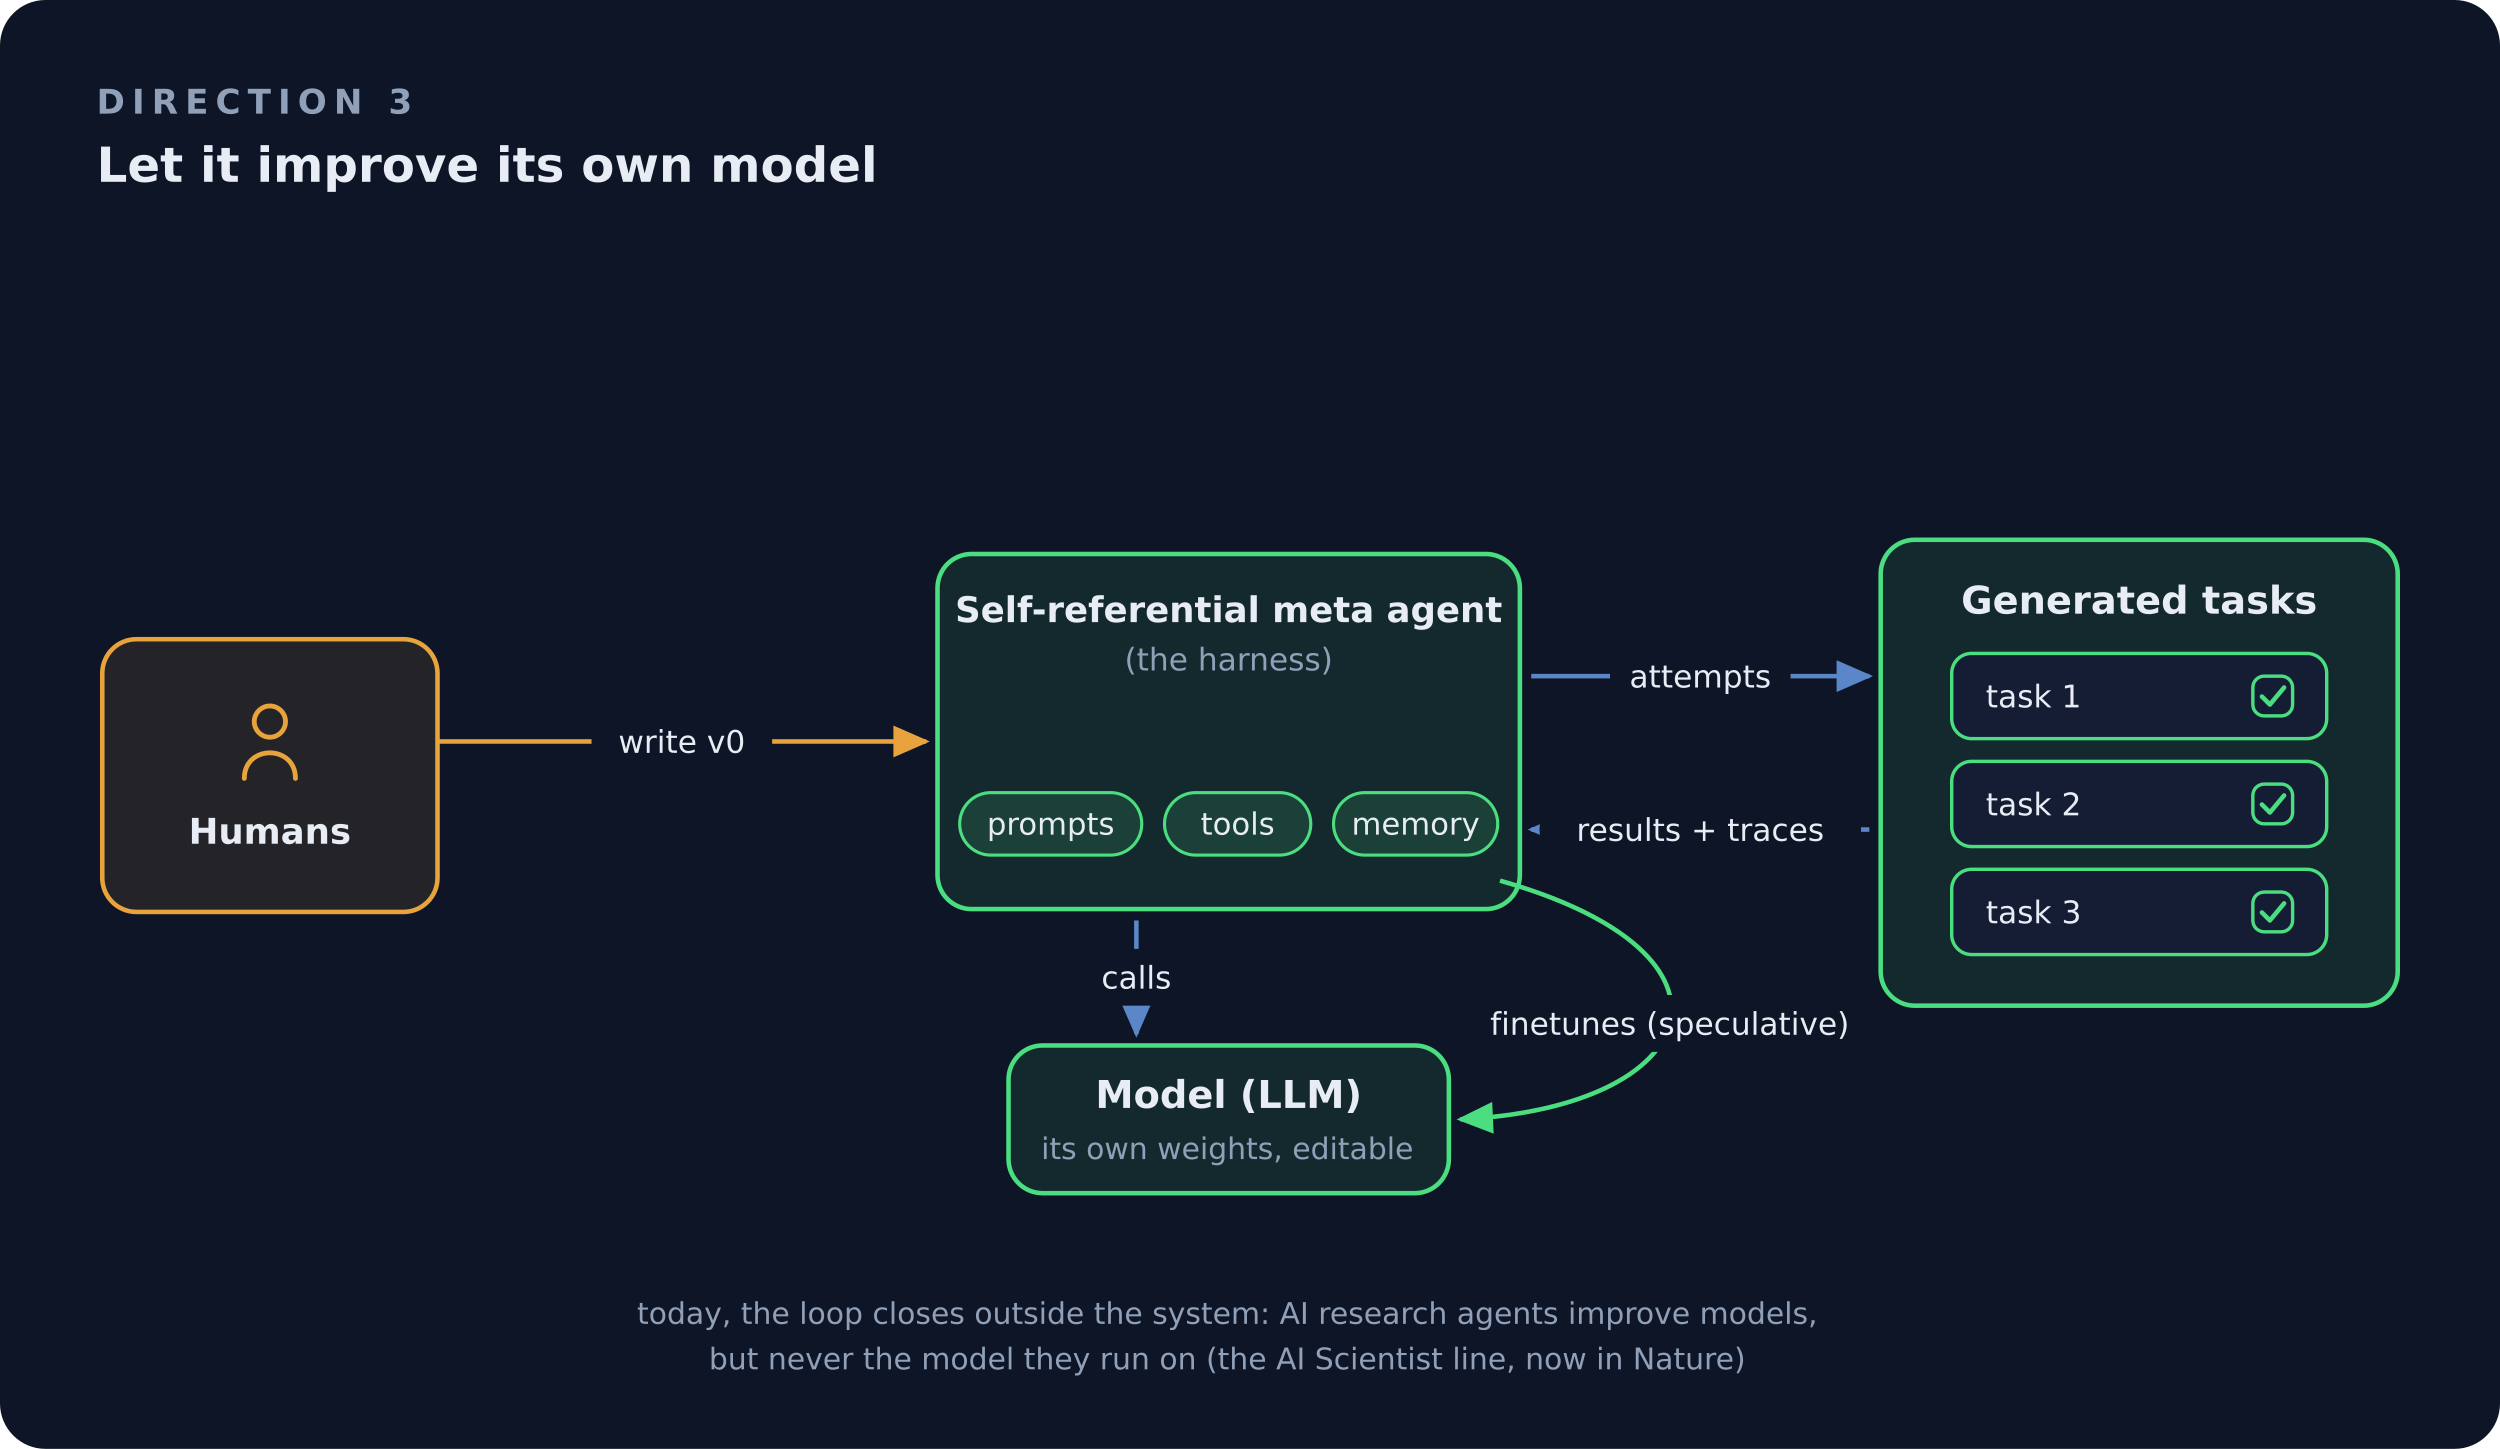
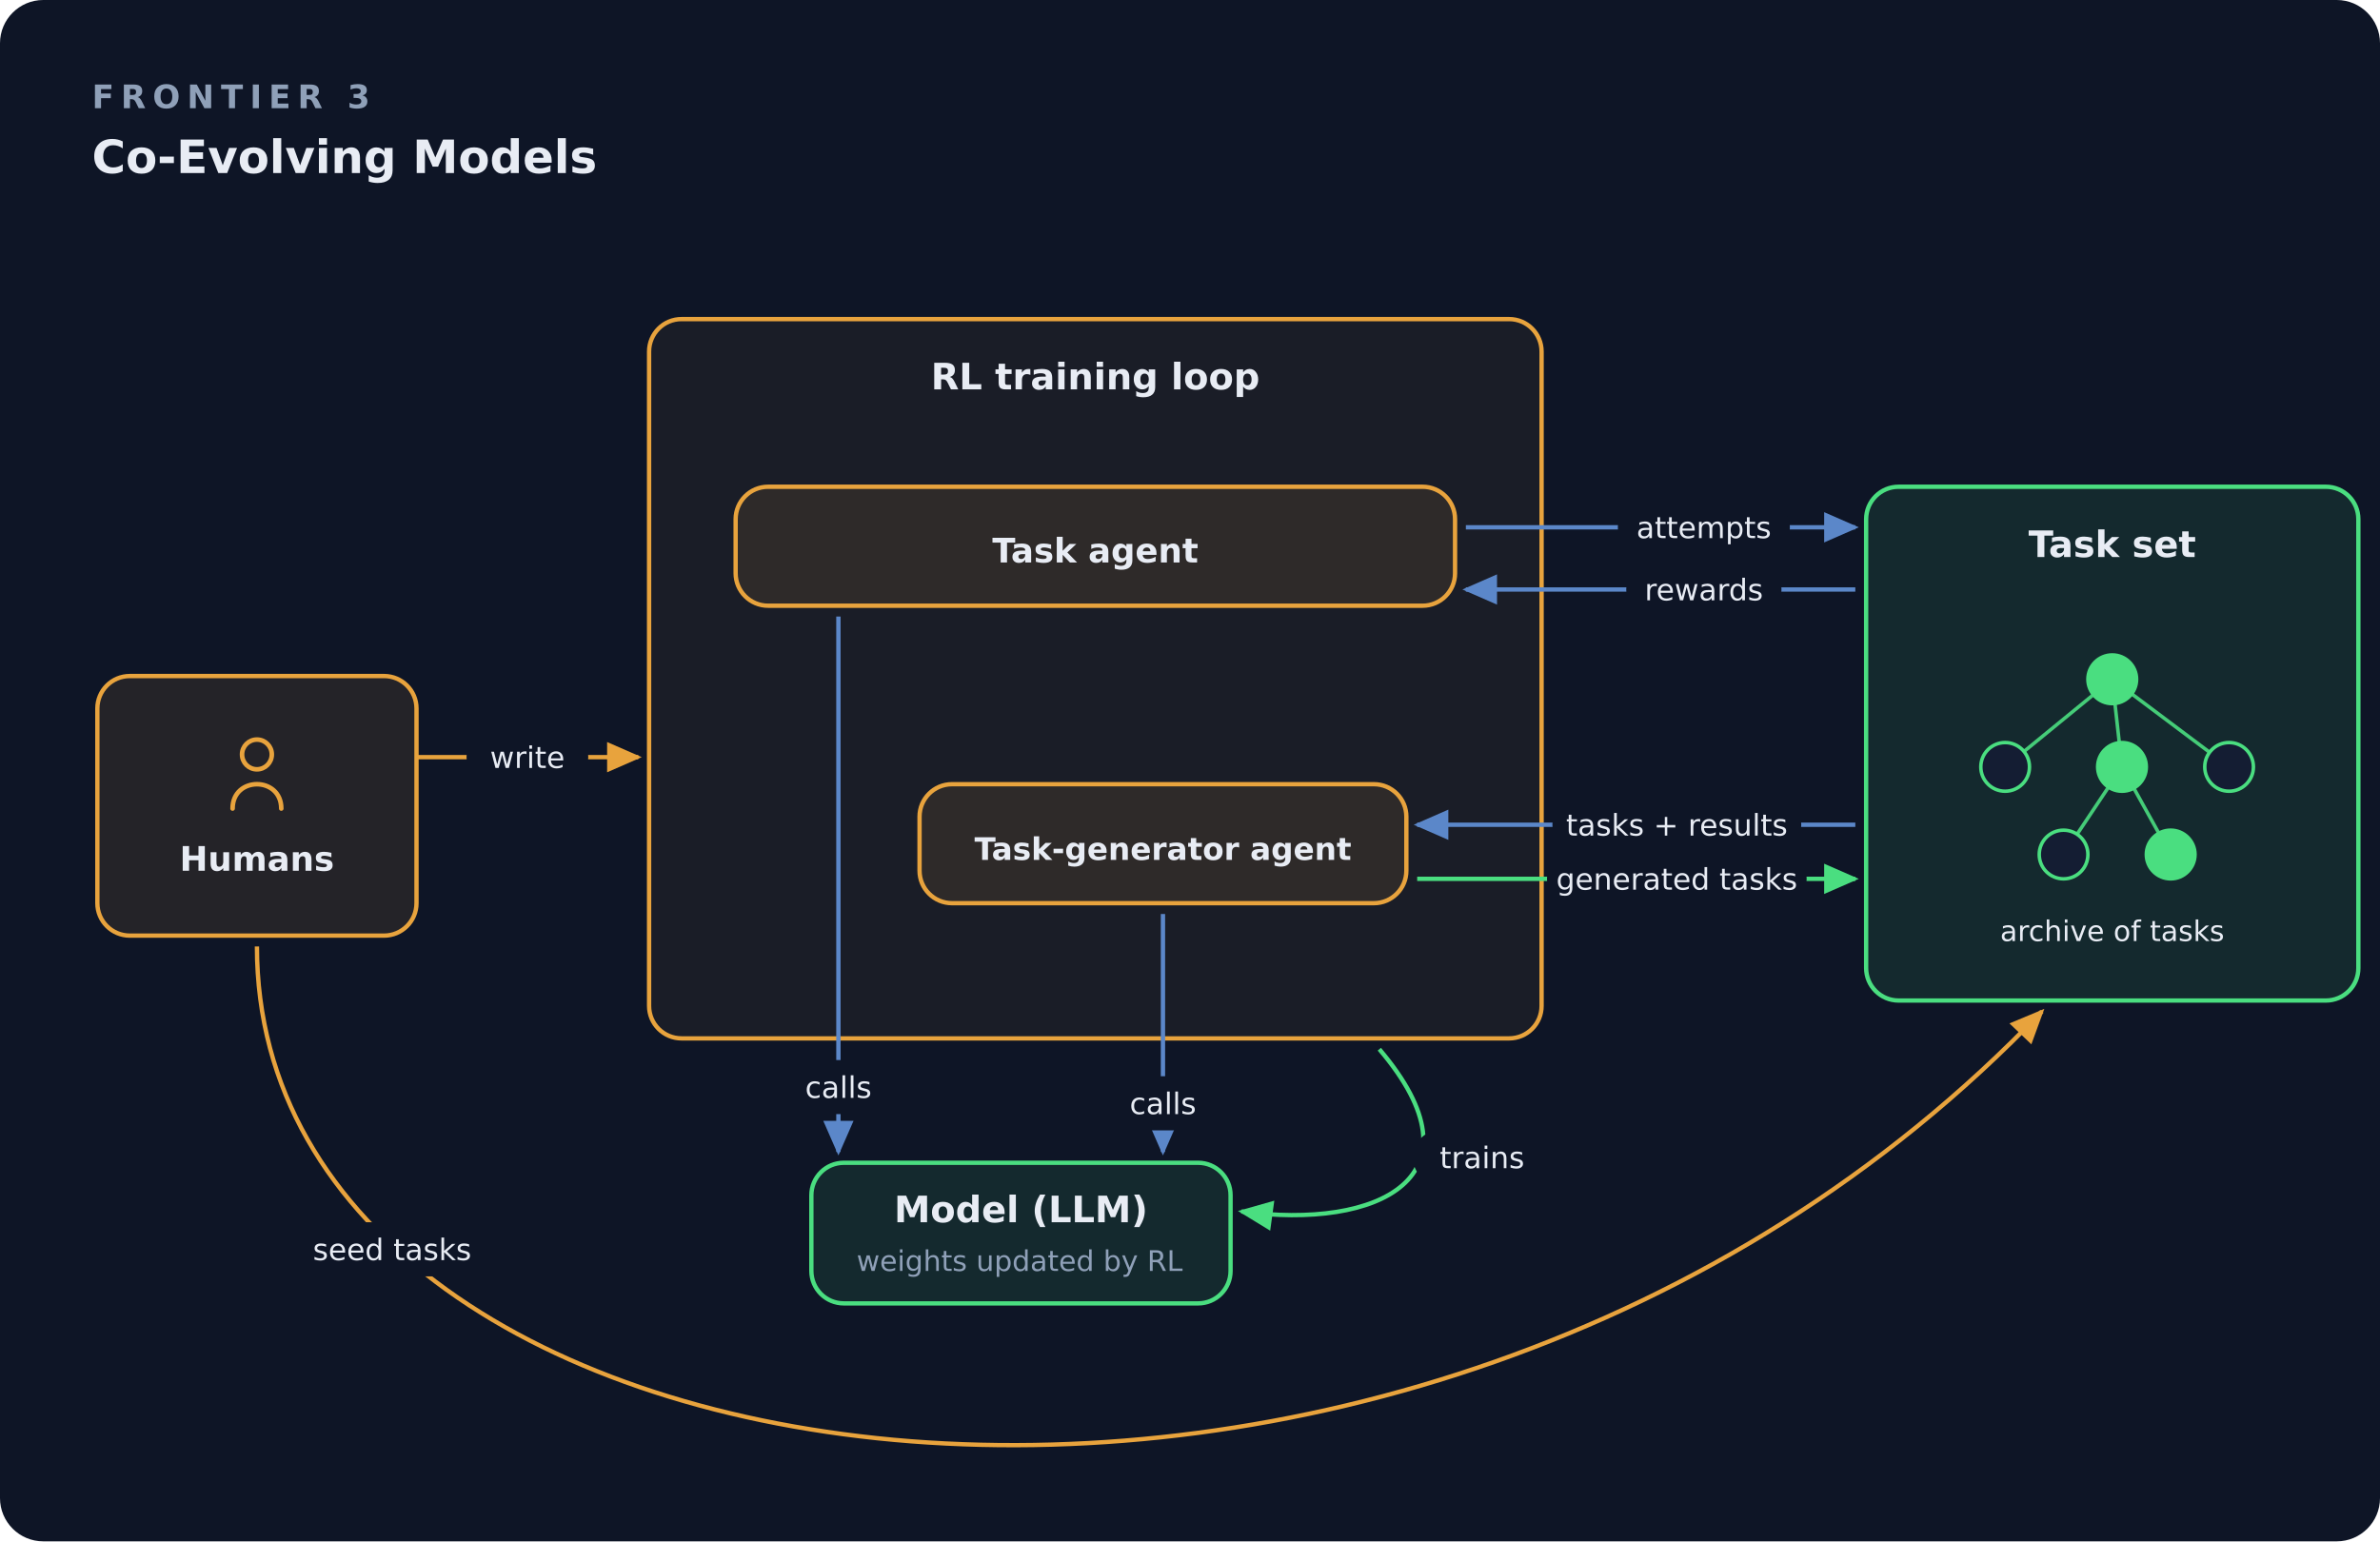
- <svg xmlns="http://www.w3.org/2000/svg" viewBox="0 0 880 510" font-family="ui-sans-serif, system-ui, -apple-system, 'Segoe UI', 'DejaVu Sans', sans-serif">
-   <rect width="880" height="510" rx="16" fill="#0e1526" />
+ <svg xmlns="http://www.w3.org/2000/svg" viewBox="0 0 880 570" font-family="ui-sans-serif, system-ui, -apple-system, 'Segoe UI', 'DejaVu Sans', sans-serif">
+   <rect width="880" height="570" rx="16" fill="#0e1526" />
  <defs>
    <marker id="me8a33d" markerWidth="9" markerHeight="7" refX="7.2" refY="3.5" orient="auto">
      <polygon points="0 0, 8 3.5, 0 7" fill="#e8a33d" />
    </marker>
    <marker id="m5b87c9" markerWidth="9" markerHeight="7" refX="7.2" refY="3.5" orient="auto">
      <polygon points="0 0, 8 3.5, 0 7" fill="#5b87c9" />
    </marker>
    <marker id="m4ade80" markerWidth="9" markerHeight="7" refX="7.2" refY="3.5" orient="auto">
      <polygon points="0 0, 8 3.5, 0 7" fill="#4ade80" />
    </marker>
  </defs>
-   <text x="34" y="40" fill="#8fa0b8" font-family="ui-sans-serif, system-ui, -apple-system, 'Segoe UI', 'DejaVu Sans', sans-serif" font-size="12" letter-spacing="2.5" font-weight="600">DIRECTION 3</text>
-   <text x="34" y="64" fill="#e8ecf4" font-family="ui-sans-serif, system-ui, -apple-system, 'Segoe UI', 'DejaVu Sans', sans-serif" font-size="17" font-weight="700">Let it improve its own model</text>
+   <text x="34" y="40" fill="#8fa0b8" font-family="ui-sans-serif, system-ui, -apple-system, 'Segoe UI', 'DejaVu Sans', sans-serif" font-size="12" letter-spacing="2.5" font-weight="600">FRONTIER 3</text>
+   <text x="34" y="64" fill="#e8ecf4" font-family="ui-sans-serif, system-ui, -apple-system, 'Segoe UI', 'DejaVu Sans', sans-serif" font-size="17" font-weight="700">Co-Evolving Models</text>
  <g opacity="1.0">
-     <rect x="36" y="225" width="118" height="96" rx="12" fill="#e8a33d" fill-opacity="0.1" stroke="#e8a33d" stroke-width="1.6" />
+     <rect x="36" y="250" width="118" height="96" rx="12" fill="#e8a33d" fill-opacity="0.1" stroke="#e8a33d" stroke-width="1.6" />
  </g>
  <g stroke="#e8a33d" stroke-width="1.7" fill="none" stroke-linecap="round">
-     <circle cx="95" cy="254.0" r="5.5" />
-     <path d="M 86.0 274.0 C 86.0 262.0, 104.0 262.0, 104.0 274.0" />
+     <circle cx="95" cy="279.0" r="5.5" />
+     <path d="M 86.0 299.0 C 86.0 287.0, 104.0 287.0, 104.0 299.0" />
  </g>
-   <text x="95" y="297" text-anchor="middle" fill="#e8ecf4" font-family="ui-sans-serif, system-ui, -apple-system, 'Segoe UI', 'DejaVu Sans', sans-serif" font-size="12.5" font-weight="600">Humans</text>
+   <text x="95" y="322" text-anchor="middle" fill="#e8ecf4" font-family="ui-sans-serif, system-ui, -apple-system, 'Segoe UI', 'DejaVu Sans', sans-serif" font-size="12.5" font-weight="600">Humans</text>
  <g opacity="1.0">
-     <rect x="330" y="195" width="205" height="125" rx="12" fill="#4ade80" fill-opacity="0.1" stroke="#4ade80" stroke-width="1.6" />
-     <text x="432.5" y="219" text-anchor="middle" fill="#e8ecf4" font-family="ui-sans-serif, system-ui, -apple-system, 'Segoe UI', 'DejaVu Sans', sans-serif" font-size="12.5" font-weight="600">Self-referential meta agent</text>
-     <text x="432.5" y="236" text-anchor="middle" fill="#8fa0b8" font-family="ui-sans-serif, system-ui, -apple-system, 'Segoe UI', 'DejaVu Sans', sans-serif" font-size="11">(the harness)</text>
+     <rect x="240" y="118" width="330" height="266" rx="12" fill="#e8a33d" fill-opacity="0.06" stroke="#e8a33d" stroke-width="1.6" />
+     <text x="405.0" y="144" text-anchor="middle" fill="#e8ecf4" font-family="ui-sans-serif, system-ui, -apple-system, 'Segoe UI', 'DejaVu Sans', sans-serif" font-size="13.5" font-weight="600">RL training loop</text>
  </g>
  <g opacity="1.0">
-     <rect x="337.8" y="279.0" width="64.1" height="22" rx="11" fill="#4ade80" fill-opacity="0.13" stroke="#4ade80" stroke-width="1.1" />
-     <text x="369.85" y="293.8" text-anchor="middle" fill="#e8ecf4" font-family="ui-sans-serif, system-ui, -apple-system, 'Segoe UI', 'DejaVu Sans', sans-serif" font-size="10.8">prompts</text>
+     <rect x="272" y="180" width="266" height="44" rx="12" fill="#e8a33d" fill-opacity="0.1" stroke="#e8a33d" stroke-width="1.6" />
+     <text x="405.0" y="208" text-anchor="middle" fill="#e8ecf4" font-family="ui-sans-serif, system-ui, -apple-system, 'Segoe UI', 'DejaVu Sans', sans-serif" font-size="12.5" font-weight="600">Task agent</text>
  </g>
  <g opacity="1.0">
-     <rect x="409.9" y="279.0" width="51.5" height="22" rx="11" fill="#4ade80" fill-opacity="0.13" stroke="#4ade80" stroke-width="1.1" />
-     <text x="435.65" y="293.8" text-anchor="middle" fill="#e8ecf4" font-family="ui-sans-serif, system-ui, -apple-system, 'Segoe UI', 'DejaVu Sans', sans-serif" font-size="10.8">tools</text>
+     <rect x="340" y="290" width="180" height="44" rx="12" fill="#e8a33d" fill-opacity="0.1" stroke="#e8a33d" stroke-width="1.6" />
+     <text x="430.0" y="318" text-anchor="middle" fill="#e8ecf4" font-family="ui-sans-serif, system-ui, -apple-system, 'Segoe UI', 'DejaVu Sans', sans-serif" font-size="11.5" font-weight="600">Task-generator agent</text>
  </g>
  <g opacity="1.0">
-     <rect x="469.4" y="279.0" width="57.8" height="22" rx="11" fill="#4ade80" fill-opacity="0.13" stroke="#4ade80" stroke-width="1.1" />
-     <text x="498.3" y="293.8" text-anchor="middle" fill="#e8ecf4" font-family="ui-sans-serif, system-ui, -apple-system, 'Segoe UI', 'DejaVu Sans', sans-serif" font-size="10.8">memory</text>
+     <rect x="300" y="430" width="155" height="52" rx="12" fill="#4ade80" fill-opacity="0.1" stroke="#4ade80" stroke-width="1.6" />
+     <text x="377.5" y="452" text-anchor="middle" fill="#e8ecf4" font-family="ui-sans-serif, system-ui, -apple-system, 'Segoe UI', 'DejaVu Sans', sans-serif" font-size="13.5" font-weight="600">Model (LLM)</text>
  </g>
+   <text x="377" y="470" text-anchor="middle" fill="#8fa0b8" font-family="ui-sans-serif, system-ui, -apple-system, 'Segoe UI', 'DejaVu Sans', sans-serif" font-size="10.5" font-weight="normal">weights updated by RL</text>
  <g opacity="1.0">
-     <rect x="355" y="368" width="155" height="52" rx="12" fill="#4ade80" fill-opacity="0.1" stroke="#4ade80" stroke-width="1.6" />
-     <text x="432.5" y="390" text-anchor="middle" fill="#e8ecf4" font-family="ui-sans-serif, system-ui, -apple-system, 'Segoe UI', 'DejaVu Sans', sans-serif" font-size="13.5" font-weight="600">Model (LLM)</text>
+     <rect x="690" y="180" width="182" height="190" rx="12" fill="#4ade80" fill-opacity="0.1" stroke="#4ade80" stroke-width="1.6" />
+     <text x="781.0" y="206" text-anchor="middle" fill="#e8ecf4" font-family="ui-sans-serif, system-ui, -apple-system, 'Segoe UI', 'DejaVu Sans', sans-serif" font-size="13.5" font-weight="600">Task set</text>
  </g>
-   <text x="432" y="408" text-anchor="middle" fill="#8fa0b8" font-family="ui-sans-serif, system-ui, -apple-system, 'Segoe UI', 'DejaVu Sans', sans-serif" font-size="10.5" font-weight="normal">its own weights, editable</text>
+   <line x1="781" y1="251.2" x2="741.4" y2="283.6" stroke="#4ade80" stroke-width="1.3" opacity="0.9" />
+   <line x1="781" y1="251.2" x2="784.6" y2="283.6" stroke="#4ade80" stroke-width="1.3" opacity="0.9" />
+   <line x1="781" y1="251.2" x2="824.2" y2="283.6" stroke="#4ade80" stroke-width="1.3" opacity="0.9" />
+   <line x1="784.6" y1="283.6" x2="763.0" y2="316.0" stroke="#4ade80" stroke-width="1.3" opacity="0.9" />
+   <line x1="784.6" y1="283.6" x2="802.6" y2="316.0" stroke="#4ade80" stroke-width="1.3" opacity="0.9" />
+   <circle cx="781" cy="251.2" r="9.0" fill="#4ade80" stroke="#4ade80" stroke-width="1.3" />
+   <circle cx="741.4" cy="283.6" r="9.0" fill="#141d33" stroke="#4ade80" stroke-width="1.3" />
+   <circle cx="784.6" cy="283.6" r="9.0" fill="#4ade80" stroke="#4ade80" stroke-width="1.3" />
+   <circle cx="824.2" cy="283.6" r="9.0" fill="#141d33" stroke="#4ade80" stroke-width="1.3" />
+   <circle cx="763.0" cy="316.0" r="9.0" fill="#141d33" stroke="#4ade80" stroke-width="1.3" />
+   <circle cx="802.6" cy="316.0" r="9.0" fill="#4ade80" stroke="#4ade80" stroke-width="1.3" />
+   <text x="781" y="348" text-anchor="middle" fill="#e8ecf4" font-family="ui-sans-serif, system-ui, -apple-system, 'Segoe UI', 'DejaVu Sans', sans-serif" font-size="10.5" font-weight="normal">archive of tasks</text>
+   <path d="M 154 280 L 236 280" fill="none" stroke="#e8a33d" stroke-width="1.6" marker-end="url(#me8a33d)" opacity="1.0" />
  <g opacity="1.0">
-     <rect x="662" y="190" width="182" height="164" rx="12" fill="#4ade80" fill-opacity="0.1" stroke="#4ade80" stroke-width="1.6" />
-     <text x="753.0" y="216" text-anchor="middle" fill="#e8ecf4" font-family="ui-sans-serif, system-ui, -apple-system, 'Segoe UI', 'DejaVu Sans', sans-serif" font-size="13.5" font-weight="600">Generated tasks</text>
+     <rect x="172.5" y="270.0" width="45.0" height="20" rx="10" fill="#0e1526" stroke="none" />
+     <text x="195.0" y="284.0" text-anchor="middle" fill="#e8ecf4" font-family="ui-sans-serif, system-ui, -apple-system, 'Segoe UI', 'DejaVu Sans', sans-serif" font-size="11">write</text>
  </g>
+   <path d="M 95 350 C 95 560, 520 620, 755 374" fill="none" stroke="#e8a33d" stroke-width="1.6" marker-end="url(#me8a33d)" opacity="1.0" />
  <g opacity="1.0">
-     <rect x="687" y="230" width="132" height="30" rx="7" fill="#141d33" stroke="#4ade80" stroke-width="1.2" />
-     <text x="699" y="249" fill="#e8ecf4" font-family="ui-sans-serif, system-ui, -apple-system, 'Segoe UI', 'DejaVu Sans', sans-serif" font-size="11">task 1</text>
-     <rect x="793" y="238" width="14" height="14" rx="4" fill="none" stroke="#4ade80" stroke-width="1.2" />
-     <path d="M 796.2 245.2 L 799 248 L 804 242" fill="none" stroke="#4ade80" stroke-width="1.6" stroke-linecap="round" stroke-linejoin="round" />
+     <rect x="107.0" y="452" width="76.0" height="20" rx="10" fill="#0e1526" stroke="none" />
+     <text x="145" y="466" text-anchor="middle" fill="#e8ecf4" font-family="ui-sans-serif, system-ui, -apple-system, 'Segoe UI', 'DejaVu Sans', sans-serif" font-size="11">seed tasks</text>
  </g>
+   <path d="M 310 228 L 310 426" fill="none" stroke="#5b87c9" stroke-width="1.6" marker-end="url(#m5b87c9)" opacity="1.0" />
  <g opacity="1.0">
-     <rect x="687" y="268" width="132" height="30" rx="7" fill="#141d33" stroke="#4ade80" stroke-width="1.2" />
-     <text x="699" y="287" fill="#e8ecf4" font-family="ui-sans-serif, system-ui, -apple-system, 'Segoe UI', 'DejaVu Sans', sans-serif" font-size="11">task 2</text>
-     <rect x="793" y="276" width="14" height="14" rx="4" fill="none" stroke="#4ade80" stroke-width="1.2" />
-     <path d="M 796.2 283.2 L 799 286 L 804 280" fill="none" stroke="#4ade80" stroke-width="1.6" stroke-linecap="round" stroke-linejoin="round" />
+     <rect x="287.5" y="392" width="45.0" height="20" rx="10" fill="#0e1526" stroke="none" />
+     <text x="310" y="406" text-anchor="middle" fill="#e8ecf4" font-family="ui-sans-serif, system-ui, -apple-system, 'Segoe UI', 'DejaVu Sans', sans-serif" font-size="11">calls</text>
  </g>
+   <path d="M 430 338 L 430 426" fill="none" stroke="#5b87c9" stroke-width="1.6" marker-end="url(#m5b87c9)" opacity="1.0" />
  <g opacity="1.0">
-     <rect x="687" y="306" width="132" height="30" rx="7" fill="#141d33" stroke="#4ade80" stroke-width="1.2" />
-     <text x="699" y="325" fill="#e8ecf4" font-family="ui-sans-serif, system-ui, -apple-system, 'Segoe UI', 'DejaVu Sans', sans-serif" font-size="11">task 3</text>
-     <rect x="793" y="314" width="14" height="14" rx="4" fill="none" stroke="#4ade80" stroke-width="1.2" />
-     <path d="M 796.2 321.2 L 799 324 L 804 318" fill="none" stroke="#4ade80" stroke-width="1.6" stroke-linecap="round" stroke-linejoin="round" />
+     <rect x="407.5" y="398" width="45.0" height="20" rx="10" fill="#0e1526" stroke="none" />
+     <text x="430" y="412" text-anchor="middle" fill="#e8ecf4" font-family="ui-sans-serif, system-ui, -apple-system, 'Segoe UI', 'DejaVu Sans', sans-serif" font-size="11">calls</text>
  </g>
-   <path d="M 154 261 L 326 261" fill="none" stroke="#e8a33d" stroke-width="1.6" marker-end="url(#me8a33d)" opacity="1.0" />
+   <path d="M 510 388 C 550 435, 510 455, 459 448" fill="none" stroke="#4ade80" stroke-width="1.6" marker-end="url(#m4ade80)" opacity="1.0" />
  <g opacity="1.0">
-     <rect x="208.2" y="251.0" width="63.6" height="20" rx="10" fill="#0e1526" stroke="none" />
-     <text x="240.0" y="265.0" text-anchor="middle" fill="#e8ecf4" font-family="ui-sans-serif, system-ui, -apple-system, 'Segoe UI', 'DejaVu Sans', sans-serif" font-size="11">write v0</text>
+     <rect x="522.4" y="418" width="51.2" height="20" rx="10" fill="#0e1526" stroke="none" />
+     <text x="548" y="432" text-anchor="middle" fill="#e8ecf4" font-family="ui-sans-serif, system-ui, -apple-system, 'Segoe UI', 'DejaVu Sans', sans-serif" font-size="11">trains</text>
  </g>
-   <path d="M 400 324 L 400 364" fill="none" stroke="#5b87c9" stroke-width="1.6" marker-end="url(#m5b87c9)" opacity="1.0" />
+   <path d="M 542 195 L 686 195" fill="none" stroke="#5b87c9" stroke-width="1.6" marker-end="url(#m5b87c9)" opacity="1.0" />
  <g opacity="1.0">
-     <rect x="377.5" y="334.0" width="45.0" height="20" rx="10" fill="#0e1526" stroke="none" />
-     <text x="400.0" y="348.0" text-anchor="middle" fill="#e8ecf4" font-family="ui-sans-serif, system-ui, -apple-system, 'Segoe UI', 'DejaVu Sans', sans-serif" font-size="11">calls</text>
+     <rect x="598.2" y="185" width="63.6" height="20" rx="10" fill="#0e1526" stroke="none" />
+     <text x="630" y="199" text-anchor="middle" fill="#e8ecf4" font-family="ui-sans-serif, system-ui, -apple-system, 'Segoe UI', 'DejaVu Sans', sans-serif" font-size="11">attempts</text>
  </g>
-   <path d="M 528 310 C 620 336, 600 390, 514 394" fill="none" stroke="#4ade80" stroke-width="1.6" marker-end="url(#m4ade80)" opacity="1.0" />
+   <path d="M 686 218 L 542 218" fill="none" stroke="#5b87c9" stroke-width="1.6" marker-end="url(#m5b87c9)" opacity="1.0" />
  <g opacity="1.0">
-     <rect x="509.45" y="350.25" width="156.6" height="20" rx="10" fill="#0e1526" stroke="none" />
-     <text x="587.75" y="364.25" text-anchor="middle" fill="#e8ecf4" font-family="ui-sans-serif, system-ui, -apple-system, 'Segoe UI', 'DejaVu Sans', sans-serif" font-size="11">finetunes (speculative)</text>
+     <rect x="601.3" y="208" width="57.4" height="20" rx="10" fill="#0e1526" stroke="none" />
+     <text x="630" y="222" text-anchor="middle" fill="#e8ecf4" font-family="ui-sans-serif, system-ui, -apple-system, 'Segoe UI', 'DejaVu Sans', sans-serif" font-size="11">rewards</text>
  </g>
-   <path d="M 539 238 L 658 238" fill="none" stroke="#5b87c9" stroke-width="1.6" marker-end="url(#m5b87c9)" opacity="1.0" />
+   <path d="M 686 305 L 524 305" fill="none" stroke="#5b87c9" stroke-width="1.6" marker-end="url(#m5b87c9)" opacity="1.0" />
  <g opacity="1.0">
-     <rect x="566.7" y="228.0" width="63.6" height="20" rx="10" fill="#0e1526" stroke="none" />
-     <text x="598.5" y="242.0" text-anchor="middle" fill="#e8ecf4" font-family="ui-sans-serif, system-ui, -apple-system, 'Segoe UI', 'DejaVu Sans', sans-serif" font-size="11">attempts</text>
+     <rect x="574.0" y="295" width="92" height="20" rx="10" fill="#0e1526" stroke="none" />
+     <text x="620" y="309" text-anchor="middle" fill="#e8ecf4" font-family="ui-sans-serif, system-ui, -apple-system, 'Segoe UI', 'DejaVu Sans', sans-serif" font-size="11">tasks + results</text>
  </g>
-   <path d="M 658 292 L 539 292" fill="none" stroke="#5b87c9" stroke-width="1.6" marker-end="url(#m5b87c9)" opacity="1.0" />
+   <path d="M 524 325 L 686 325" fill="none" stroke="#4ade80" stroke-width="1.6" marker-end="url(#m4ade80)" opacity="1.0" />
  <g opacity="1.0">
-     <rect x="541.9" y="282.0" width="113.2" height="20" rx="10" fill="#0e1526" stroke="none" />
-     <text x="598.5" y="296.0" text-anchor="middle" fill="#e8ecf4" font-family="ui-sans-serif, system-ui, -apple-system, 'Segoe UI', 'DejaVu Sans', sans-serif" font-size="11">results + traces</text>
+     <rect x="572.0" y="315" width="96" height="20" rx="10" fill="#0e1526" stroke="none" />
+     <text x="620" y="329" text-anchor="middle" fill="#e8ecf4" font-family="ui-sans-serif, system-ui, -apple-system, 'Segoe UI', 'DejaVu Sans', sans-serif" font-size="11">generated tasks</text>
  </g>
-   <text x="432" y="466" text-anchor="middle" fill="#8fa0b8" font-family="ui-sans-serif, system-ui, -apple-system, 'Segoe UI', 'DejaVu Sans', sans-serif" font-size="10.5" font-weight="normal">today, the loop closes outside the system: AI research agents improve models,</text>
-   <text x="432" y="482" text-anchor="middle" fill="#8fa0b8" font-family="ui-sans-serif, system-ui, -apple-system, 'Segoe UI', 'DejaVu Sans', sans-serif" font-size="10.5" font-weight="normal">but never the model they run on (the AI Scientist line, now in Nature)</text>
</svg>
